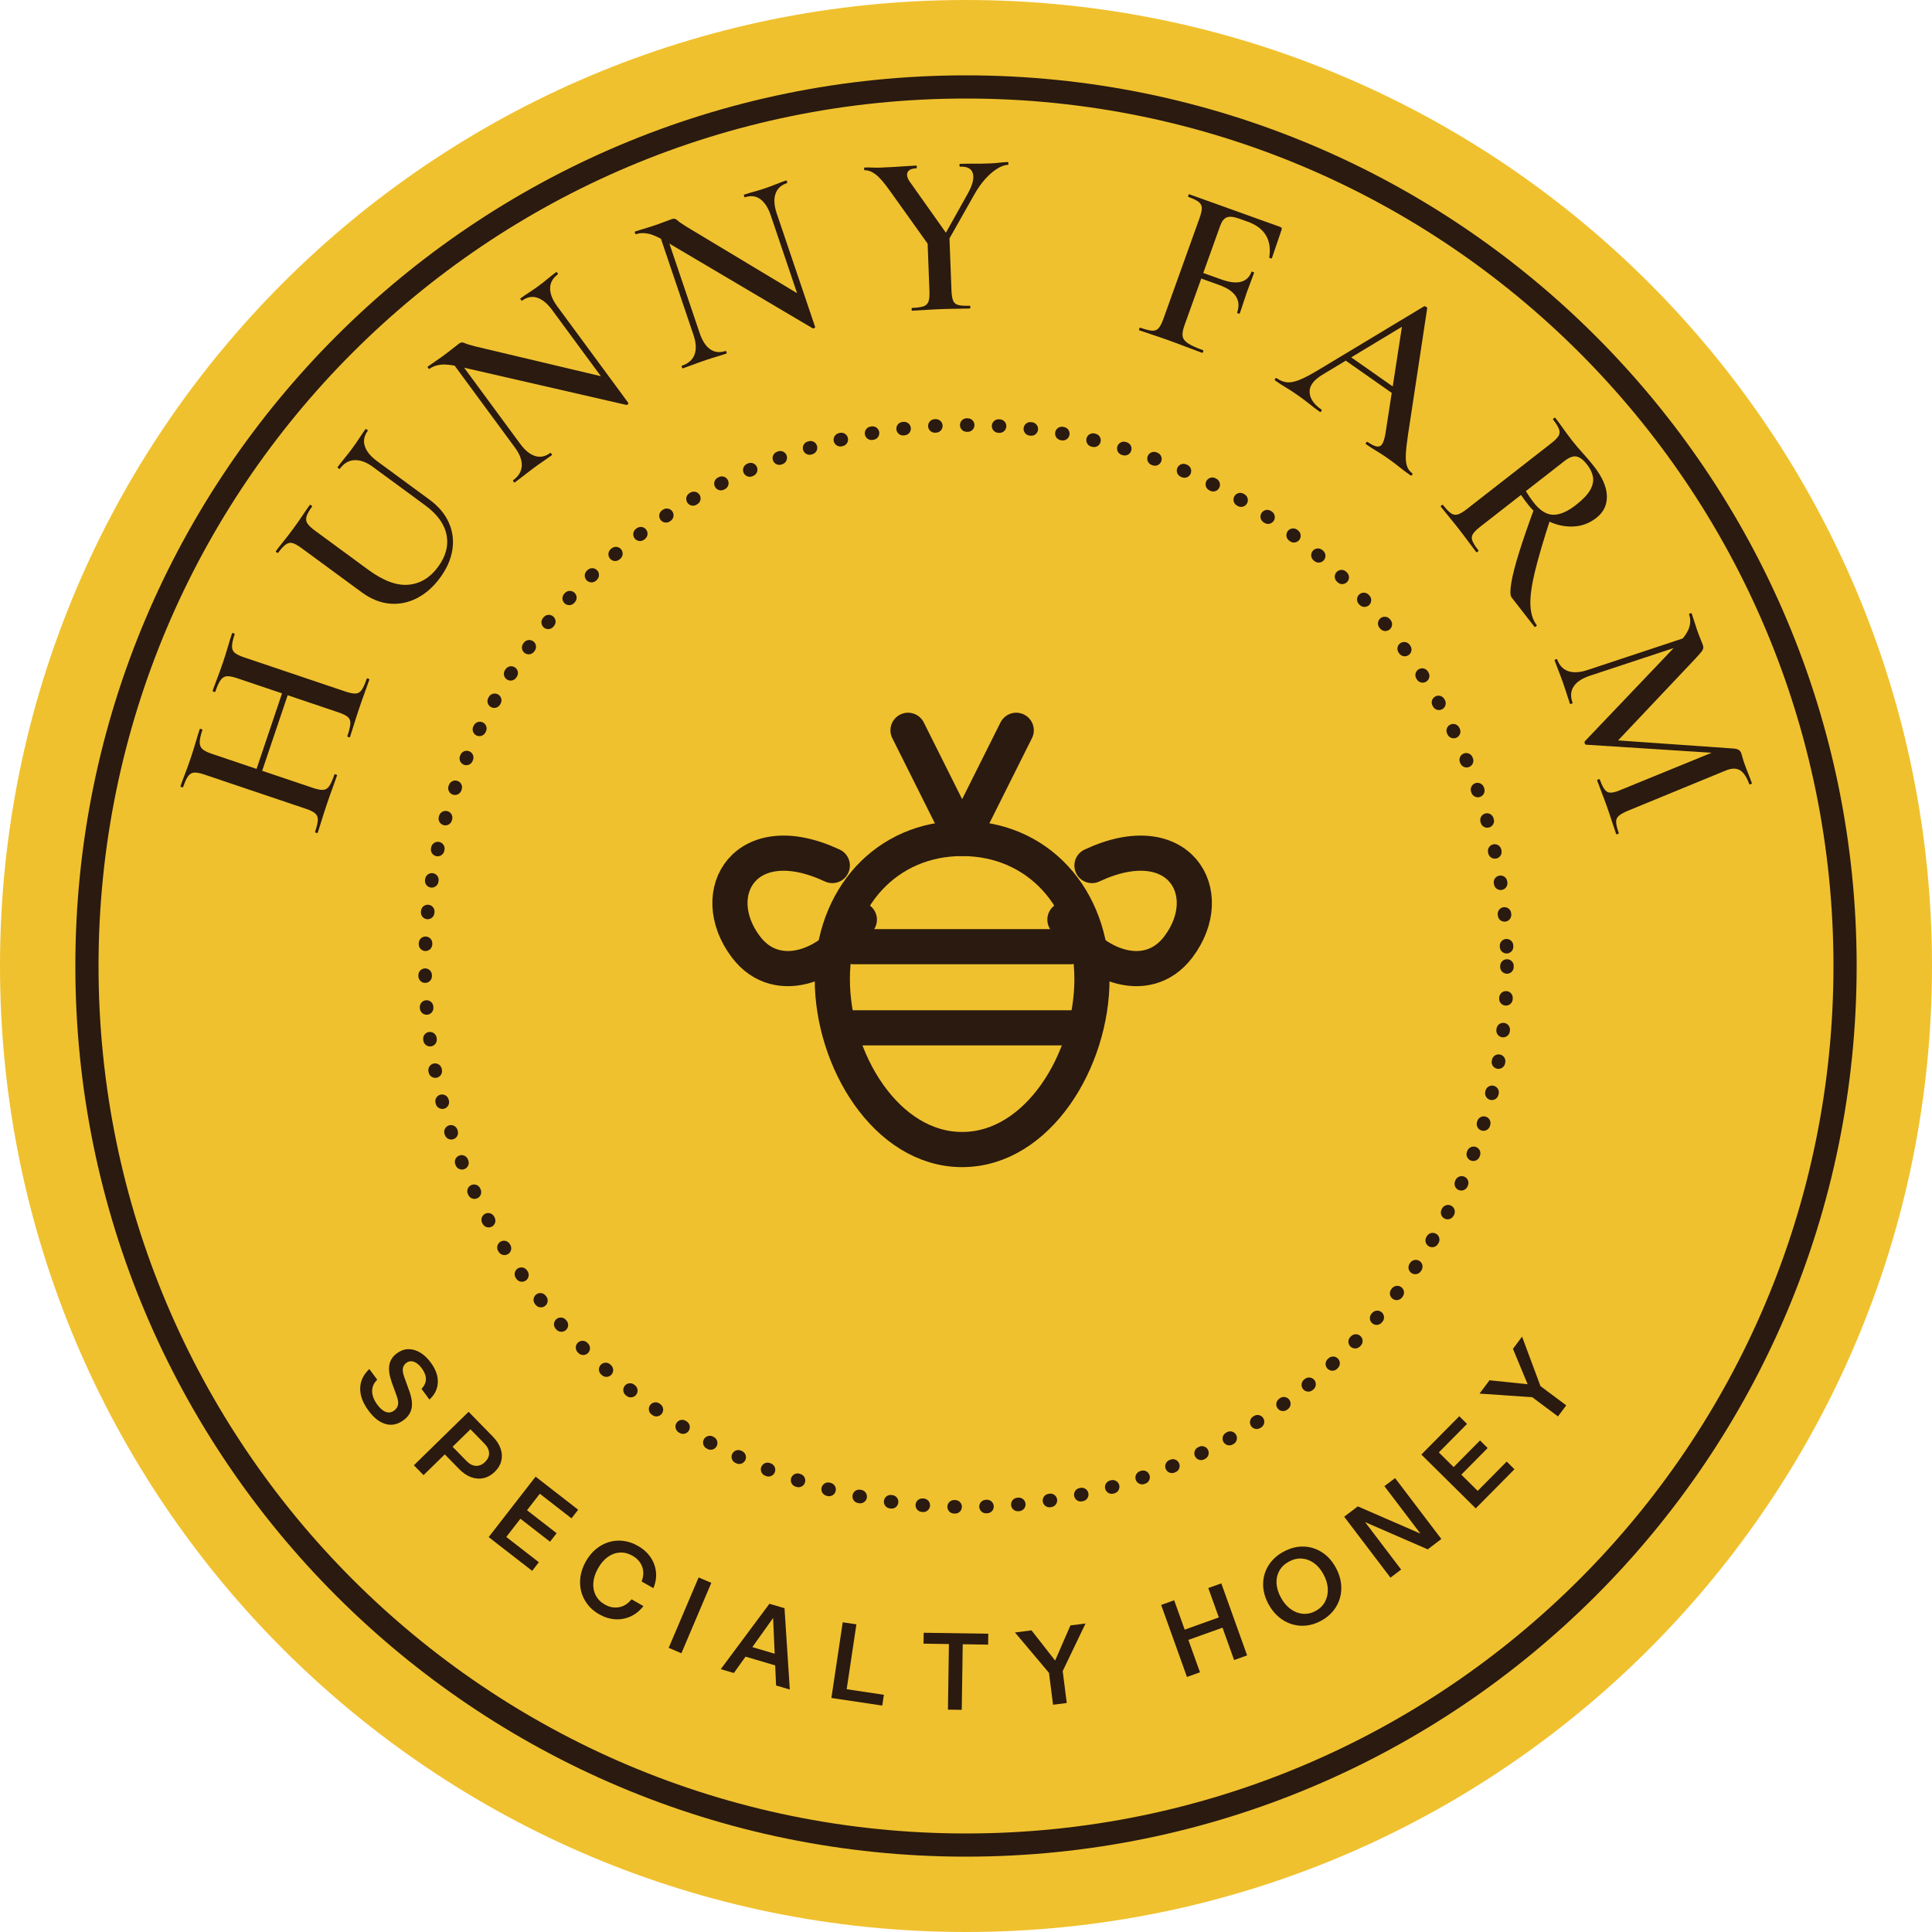
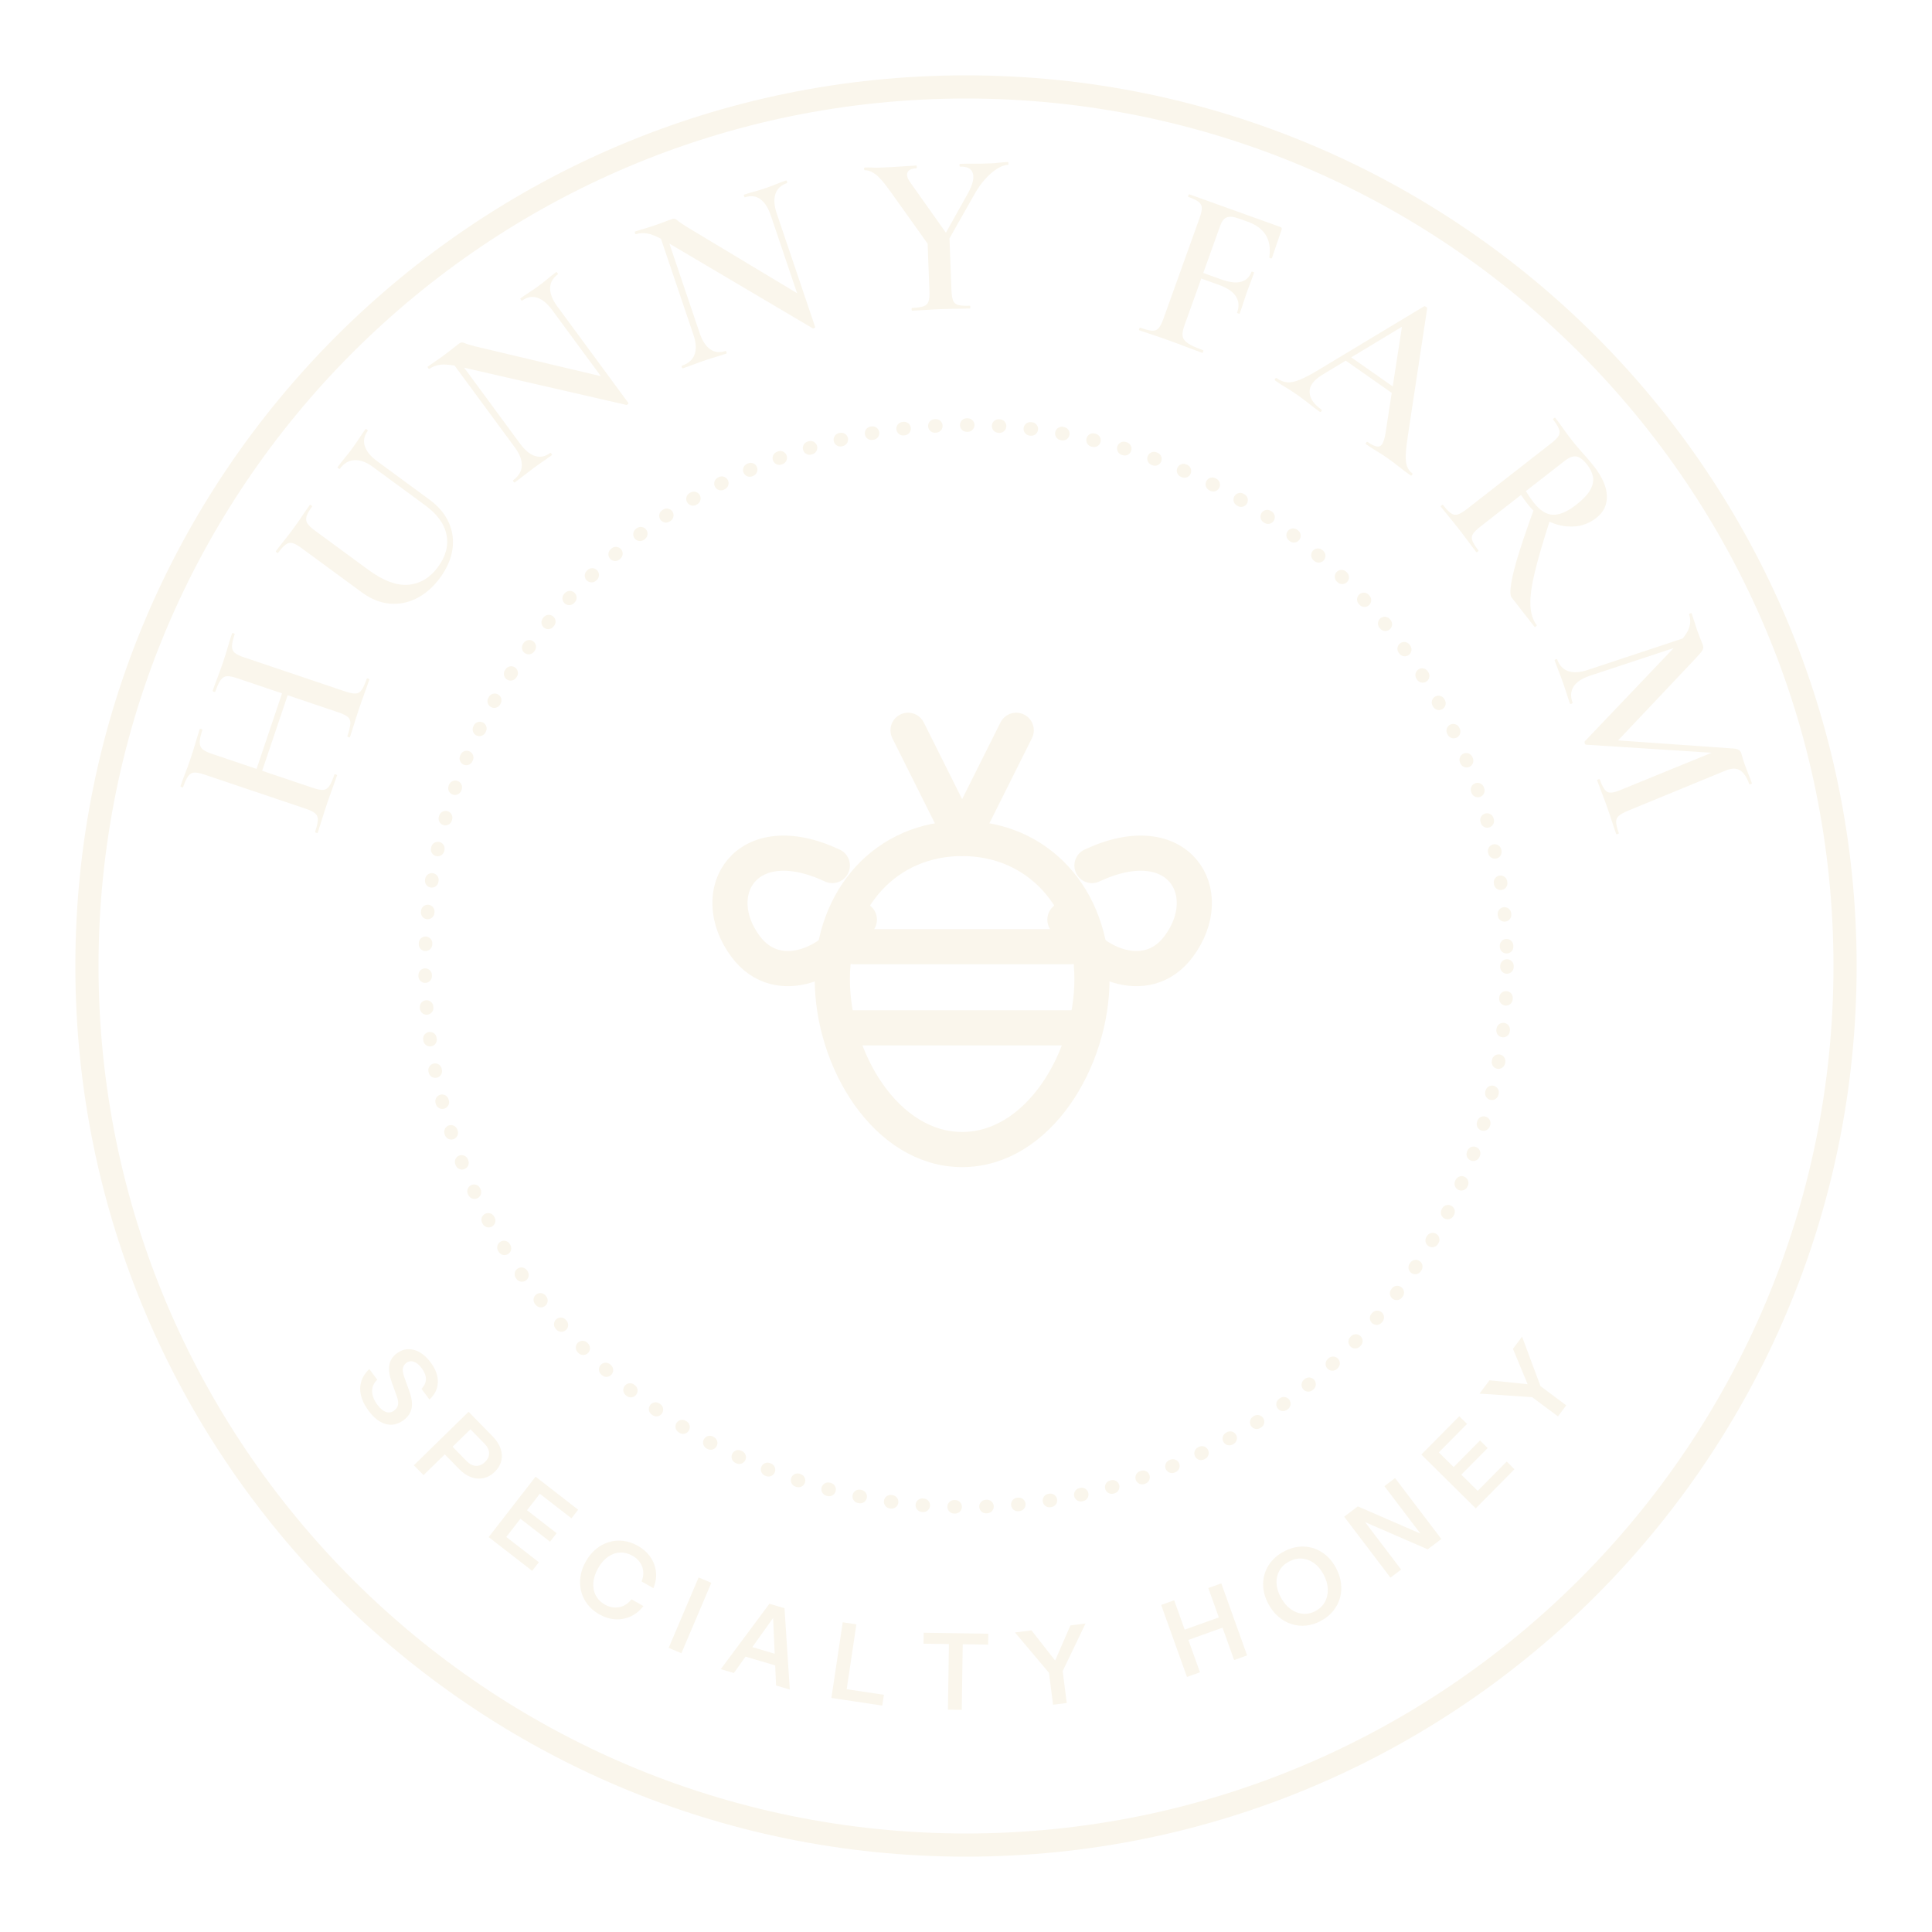
<svg xmlns="http://www.w3.org/2000/svg" viewBox="0 0 200 200" width="200" height="200">
-   <circle cx="100" cy="100" r="100" fill="#F0C12E" />
-   <circle cx="100" cy="100" r="91" fill="none" stroke="#2A1A10" stroke-width="2.4" />
-   <circle cx="100" cy="100" r="56" fill="none" stroke="#2A1A10" stroke-width="1.4" stroke-dasharray="0.1 3.2" stroke-linecap="round" />
-   <g fill="#2A1A10">
+   <circle cx="100" cy="100" r="91" fill="none" stroke="#FAF6EC" stroke-width="2.4" />
+   <circle cx="100" cy="100" r="56" fill="none" stroke="#FAF6EC" stroke-width="1.4" stroke-dasharray="0.1 3.2" stroke-linecap="round" />
+   <g fill="#FAF6EC">
    <path d="M24.556 70.21Q23.896 69.987 23.512 70.002Q23.127 70.017 22.852 70.382Q22.577 70.747 22.292 71.59Q22.269 71.659 22.133 71.613Q21.996 71.567 22.019 71.498Q22.213 70.924 22.495 70.2Q22.777 69.475 23.105 68.504Q23.373 67.711 23.599 66.926Q23.826 66.142 24.019 65.569Q24.042 65.501 24.178 65.547Q24.315 65.593 24.292 65.661Q24.028 66.442 24.018 66.885Q24.008 67.327 24.293 67.572Q24.578 67.817 25.237 68.039L35.767 71.59Q36.426 71.813 36.812 71.794Q37.198 71.776 37.447 71.413Q37.696 71.051 37.959 70.271Q37.982 70.202 38.119 70.248Q38.255 70.294 38.232 70.363Q38.039 70.935 37.756 71.7Q37.472 72.466 37.205 73.259Q36.877 74.23 36.652 74.974Q36.426 75.718 36.233 76.292Q36.21 76.36 36.073 76.314Q35.937 76.268 35.96 76.2Q36.244 75.356 36.269 74.907Q36.294 74.458 35.997 74.213Q35.699 73.968 35.04 73.746ZM26.751 80.946 26.171 80.75 29.527 70.797 30.108 70.993ZM31.673 83.728 21.144 80.177Q20.484 79.955 20.11 79.977Q19.735 79.999 19.478 80.347Q19.222 80.694 18.959 81.474Q18.938 81.536 18.802 81.49Q18.665 81.444 18.686 81.382Q18.881 80.803 19.161 80.085Q19.442 79.367 19.708 78.575Q20.038 77.598 20.258 76.833Q20.478 76.067 20.68 75.469Q20.695 75.424 20.832 75.47Q20.968 75.516 20.953 75.561Q20.676 76.383 20.674 76.84Q20.671 77.297 20.965 77.553Q21.259 77.808 21.918 78.031L32.402 81.566Q33.062 81.789 33.449 81.767Q33.836 81.746 34.091 81.366Q34.346 80.986 34.621 80.171Q34.636 80.125 34.772 80.171Q34.909 80.217 34.894 80.263Q34.683 80.887 34.41 81.62Q34.138 82.353 33.808 83.33Q33.54 84.127 33.311 84.881Q33.081 85.636 32.886 86.215Q32.871 86.26 32.734 86.214Q32.598 86.168 32.613 86.123Q32.883 85.324 32.902 84.892Q32.921 84.46 32.627 84.205Q32.333 83.95 31.673 83.728Z" />
    <path d="M38.593 48.328Q37.594 47.595 36.7 47.635Q35.806 47.675 35.181 48.527Q35.149 48.571 35.033 48.485Q34.917 48.4 34.949 48.356Q35.292 47.888 35.686 47.413Q36.08 46.938 36.509 46.354Q36.876 45.853 37.207 45.342Q37.538 44.831 37.838 44.422Q37.867 44.383 37.983 44.468Q38.099 44.553 38.071 44.592Q37.502 45.366 37.766 46.183Q38.03 47.001 39.029 47.734L44.449 51.715Q45.865 52.755 46.461 54.099Q47.057 55.444 46.829 56.916Q46.601 58.387 45.556 59.811Q44.515 61.229 43.158 61.924Q41.801 62.619 40.328 62.485Q38.856 62.351 37.435 61.307L31.208 56.734Q30.647 56.322 30.29 56.221Q29.932 56.12 29.592 56.36Q29.252 56.6 28.794 57.223Q28.756 57.276 28.64 57.191Q28.523 57.105 28.562 57.053Q28.924 56.56 29.396 55.979Q29.868 55.397 30.367 54.716Q30.891 54.003 31.307 53.376Q31.723 52.749 32.066 52.281Q32.109 52.223 32.225 52.308Q32.341 52.393 32.299 52.451Q31.841 53.074 31.729 53.471Q31.616 53.868 31.826 54.19Q32.036 54.512 32.597 54.924L38.108 58.971Q40.461 60.699 42.287 60.532Q44.113 60.365 45.344 58.688Q46.558 57.035 46.223 55.36Q45.888 53.686 44.032 52.323Z" />
    <path d="M53.309 46.336 46.461 37.033 47.027 36.676 53.846 45.941Q54.592 46.955 55.391 47.205Q56.189 47.455 56.959 46.888Q57.003 46.856 57.088 46.972Q57.174 47.088 57.13 47.12Q56.721 47.421 56.268 47.725Q55.816 48.028 55.29 48.414Q54.742 48.818 54.24 49.217Q53.738 49.616 53.295 49.942Q53.243 49.981 53.157 49.865Q53.072 49.749 53.125 49.71Q53.975 49.084 54.015 48.217Q54.055 47.35 53.309 46.336ZM65.044 41.71Q65.083 41.762 65 41.838Q64.918 41.914 64.865 41.923L47.592 37.959Q46.324 37.671 45.626 37.752Q44.929 37.833 44.451 38.185Q44.407 38.217 44.321 38.101Q44.236 37.985 44.28 37.953Q44.651 37.68 45.055 37.412Q45.459 37.145 45.786 36.904Q46.365 36.478 46.823 36.111Q47.282 35.744 47.538 35.555Q47.789 35.37 48.07 35.506Q48.352 35.642 49.223 35.865L62.89 39.107ZM57.686 31.712 65.044 41.71 64.09 41.51 57.162 32.097Q56.416 31.084 55.616 30.82Q54.816 30.556 54.046 31.123Q54.007 31.151 53.922 31.035Q53.836 30.92 53.875 30.891Q54.29 30.586 54.749 30.292Q55.209 29.999 55.734 29.612Q56.235 29.244 56.7 28.857Q57.165 28.469 57.575 28.168Q57.619 28.136 57.704 28.252Q57.789 28.368 57.745 28.4Q56.956 28.981 56.948 29.84Q56.94 30.698 57.686 31.712Z" />
    <path d="M71.797 34.697 68.096 23.754 68.744 23.586 72.429 34.483Q72.833 35.676 73.518 36.156Q74.203 36.637 75.108 36.331Q75.16 36.313 75.206 36.45Q75.252 36.586 75.2 36.604Q74.719 36.766 74.196 36.918Q73.672 37.07 73.055 37.279Q72.41 37.497 71.811 37.725Q71.211 37.953 70.69 38.129Q70.628 38.15 70.582 38.013Q70.536 37.877 70.598 37.856Q71.598 37.518 71.899 36.704Q72.2 35.89 71.797 34.697ZM84.383 33.85Q84.404 33.912 84.302 33.959Q84.201 34.006 84.148 33.999L68.893 24.98Q67.772 24.32 67.082 24.186Q66.393 24.052 65.831 24.242Q65.779 24.259 65.733 24.123Q65.687 23.986 65.739 23.969Q66.175 23.821 66.641 23.689Q67.107 23.557 67.492 23.427Q68.172 23.196 68.721 22.986Q69.269 22.775 69.571 22.673Q69.866 22.573 70.093 22.788Q70.32 23.002 71.082 23.479L83.121 30.717ZM80.406 22.091 84.383 33.85 83.535 33.37 79.791 22.299Q79.387 21.107 78.705 20.613Q78.022 20.119 77.117 20.425Q77.071 20.44 77.025 20.304Q76.979 20.168 77.024 20.152Q77.512 19.987 78.039 19.847Q78.566 19.707 79.184 19.498Q79.773 19.299 80.334 19.071Q80.894 18.843 81.376 18.68Q81.428 18.663 81.474 18.799Q81.52 18.936 81.468 18.953Q80.54 19.267 80.271 20.083Q80.003 20.899 80.406 22.091Z" />
    <path d="M97.244 25.3 100.213 19.988Q100.923 18.695 100.711 17.952Q100.499 17.208 99.392 17.251Q99.326 17.253 99.321 17.109Q99.315 16.965 99.381 16.963Q100.109 16.935 100.755 16.946Q101.402 16.958 102.469 16.917Q103.069 16.894 103.439 16.844Q103.81 16.794 104.337 16.773Q104.385 16.772 104.391 16.915Q104.396 17.059 104.348 17.061Q103.836 17.081 103.205 17.479Q102.574 17.877 101.97 18.555Q101.367 19.232 100.858 20.14L97.729 25.669ZM96.249 25.533 92.148 19.79Q91.23 18.488 90.639 18.048Q90.048 17.608 89.525 17.628Q89.453 17.631 89.448 17.487Q89.442 17.343 89.514 17.34Q89.887 17.326 90.295 17.347Q90.704 17.367 91.077 17.353Q91.742 17.327 92.452 17.288Q93.163 17.249 93.796 17.201Q94.43 17.152 94.855 17.136Q94.903 17.134 94.908 17.278Q94.914 17.422 94.866 17.424Q94.091 17.454 93.938 17.867Q93.786 18.281 94.228 18.879L98.121 24.374ZM96.006 24.658 98.277 24.355 98.495 30.062Q98.522 30.758 98.662 31.113Q98.803 31.468 99.193 31.573Q99.584 31.678 100.374 31.648Q100.446 31.645 100.451 31.789Q100.457 31.933 100.385 31.936Q99.781 31.959 99.041 31.963Q98.301 31.967 97.416 32.001Q96.573 32.033 95.802 32.087Q95.031 32.14 94.427 32.163Q94.373 32.166 94.367 32.022Q94.362 31.878 94.416 31.876Q95.206 31.845 95.6 31.71Q95.993 31.575 96.118 31.21Q96.243 30.845 96.216 30.15Z" />
    <path d="M117.943 34.193Q117.881 34.171 117.93 34.036Q117.979 33.9 118.04 33.922Q118.833 34.207 119.262 34.233Q119.691 34.26 119.943 33.967Q120.195 33.675 120.43 33.02L124.182 22.561Q124.417 21.906 124.412 21.535Q124.408 21.163 124.089 20.908Q123.769 20.654 123.026 20.387Q122.964 20.365 123.013 20.229Q123.061 20.094 123.123 20.116L132.527 23.49Q132.747 23.569 132.674 23.772L131.668 26.718Q131.65 26.769 131.528 26.744Q131.406 26.719 131.397 26.639Q131.598 25.256 131.035 24.339Q130.472 23.422 129.184 22.959L128.263 22.629Q127.437 22.333 127.002 22.501Q126.567 22.67 126.321 23.354L122.609 33.7Q122.366 34.378 122.424 34.794Q122.483 35.21 122.978 35.541Q123.474 35.872 124.547 36.257Q124.598 36.275 124.549 36.411Q124.501 36.546 124.449 36.528Q123.694 36.257 122.822 35.918Q121.95 35.58 120.809 35.171Q120.02 34.888 119.269 34.644Q118.518 34.4 117.943 34.193ZM128.069 32.344Q128.404 31.409 127.941 30.682Q127.478 29.955 126.17 29.486L123.332 28.468L123.538 27.891L126.418 28.924Q127.707 29.387 128.485 29.166Q129.263 28.944 129.551 28.141Q129.567 28.096 129.703 28.145Q129.838 28.193 129.822 28.238Q129.558 28.975 129.402 29.374Q129.246 29.772 129.089 30.211Q128.893 30.758 128.726 31.292Q128.56 31.827 128.34 32.441Q128.318 32.502 128.182 32.454Q128.047 32.405 128.069 32.344Z" />
    <path d="M138.935 37.071 139.546 36.759 145.049 40.616 144.839 41.209ZM146.176 48.974Q146.269 49.039 146.186 49.157Q146.103 49.274 146.011 49.209Q145.432 48.804 144.837 48.328Q144.242 47.852 143.669 47.451Q143.017 46.994 142.511 46.698Q142.006 46.402 141.418 45.99Q141.34 45.935 141.422 45.817Q141.505 45.699 141.583 45.755Q142.47 46.376 142.863 46.18Q143.256 45.984 143.445 44.737L145.177 33.513L146.901 32.757L136.881 38.801Q135.531 39.621 135.57 40.595Q135.61 41.568 136.775 42.384Q136.874 42.453 136.791 42.571Q136.708 42.689 136.61 42.62Q136.021 42.207 135.557 41.823Q135.093 41.44 134.346 40.916Q133.601 40.394 133.123 40.117Q132.644 39.84 131.998 39.387Q131.919 39.332 132.002 39.214Q132.084 39.096 132.163 39.151Q132.693 39.523 133.232 39.576Q133.771 39.628 134.546 39.314Q135.322 39 136.527 38.269L147.418 31.712Q147.485 31.671 147.628 31.761Q147.771 31.851 147.739 31.938L145.755 45.015Q145.563 46.282 145.53 47.065Q145.498 47.849 145.664 48.29Q145.829 48.73 146.176 48.974Z" />
    <path d="M156.48 61.847Q156.25 61.552 156.451 60.33Q156.652 59.108 157.277 57.123Q157.902 55.138 158.868 52.513L160.51 53.665Q159.425 56.996 158.899 59.155Q158.374 61.314 158.427 62.628Q158.48 63.943 159.082 64.716Q159.116 64.759 159.002 64.847Q158.889 64.936 158.855 64.893Q157.924 63.698 157.337 62.946Q156.751 62.194 156.48 61.847ZM165.004 48.269Q166.301 49.932 166.343 51.331Q166.385 52.729 165.255 53.611Q164.169 54.457 162.842 54.505Q161.515 54.552 160.282 53.946Q159.049 53.341 158.187 52.236Q158.001 51.997 157.802 51.732Q157.604 51.466 157.454 51.235L153.235 54.525Q152.686 54.953 152.48 55.275Q152.274 55.596 152.419 55.977Q152.564 56.358 153.05 56.981Q153.084 57.024 152.97 57.113Q152.856 57.201 152.823 57.158Q152.447 56.677 152.008 56.074Q151.569 55.472 151.02 54.769Q150.505 54.108 150.017 53.521Q149.528 52.934 149.152 52.452Q149.112 52.4 149.226 52.312Q149.339 52.223 149.38 52.275Q149.865 52.898 150.2 53.132Q150.534 53.365 150.905 53.256Q151.276 53.146 151.825 52.718L160.587 45.884Q161.136 45.456 161.331 45.14Q161.525 44.823 161.392 44.437Q161.258 44.051 160.772 43.428Q160.738 43.385 160.852 43.297Q160.966 43.208 160.999 43.251Q161.371 43.728 161.805 44.342Q162.238 44.957 162.753 45.618Q163.232 46.232 163.878 46.943Q164.524 47.654 165.004 48.269ZM163.146 52.272Q164.236 51.421 164.629 50.704Q165.021 49.986 164.898 49.347Q164.774 48.708 164.299 48.098Q163.724 47.362 163.204 47.259Q162.684 47.156 161.959 47.721L157.957 50.842Q158.131 51.132 158.351 51.452Q158.57 51.773 158.751 52.005Q159.732 53.262 160.77 53.288Q161.809 53.314 163.146 52.272Z" />
    <path d="M164.355 69.356 175.322 65.721 175.494 66.349 164.568 69.958Q163.374 70.356 162.908 71.059Q162.441 71.763 162.79 72.746Q162.812 72.808 162.676 72.856Q162.54 72.904 162.518 72.842Q162.342 72.345 162.179 71.813Q162.016 71.282 161.786 70.632Q161.546 69.958 161.324 69.403Q161.102 68.848 160.93 68.362Q160.908 68.301 161.044 68.253Q161.179 68.205 161.201 68.266Q161.532 69.2 162.346 69.477Q163.16 69.754 164.355 69.356ZM167.576 86.243Q167.594 86.294 167.459 86.342Q167.323 86.39 167.305 86.339Q167.101 85.763 166.866 85.031Q166.632 84.298 166.35 83.502Q166.066 82.703 165.8 82.024Q165.534 81.346 165.336 80.789Q165.315 80.727 165.45 80.679Q165.586 80.631 165.608 80.692Q165.991 81.774 166.396 81.981Q166.801 82.189 167.751 81.782L177.926 77.623L179.829 78.093L164.204 77.092Q164.105 77.101 164.052 76.951Q163.999 76.801 164.073 76.724L174.002 66.306Q175.317 64.914 174.852 63.604Q174.83 63.542 174.966 63.494Q175.101 63.446 175.123 63.507Q175.278 63.945 175.427 64.436Q175.576 64.927 175.693 65.258Q175.875 65.771 176.038 66.158Q176.2 66.544 176.277 66.762Q176.39 67.078 176.231 67.329Q176.072 67.58 175.47 68.219L167.311 76.852L165.226 76.486L179.444 77.487Q179.788 77.51 179.978 77.622Q180.169 77.735 180.25 77.965Q180.319 78.16 180.383 78.41Q180.446 78.661 180.562 78.988Q180.806 79.674 180.994 80.135Q181.183 80.595 181.351 81.068Q181.373 81.13 181.237 81.178Q181.101 81.226 181.079 81.164Q180.704 80.105 180.139 79.748Q179.574 79.39 178.67 79.754L168.514 83.932Q167.872 84.204 167.579 84.455Q167.286 84.706 167.302 85.11Q167.318 85.514 167.576 86.243Z" />
    <path d="M38.15 146.031Q37.265 144.834 37.287 143.711Q37.31 142.589 38.232 141.72L39.052 142.829Q38.519 143.336 38.525 144.016Q38.531 144.696 39.062 145.415Q39.503 146.011 39.952 146.165Q40.4 146.318 40.787 146.033Q41.138 145.773 41.204 145.419Q41.27 145.064 41.065 144.509L40.559 143.11Q40.175 142.035 40.304 141.306Q40.433 140.576 41.087 140.093Q41.641 139.683 42.256 139.666Q42.871 139.649 43.473 140.002Q44.076 140.354 44.586 141.044Q45.371 142.106 45.322 143.122Q45.273 144.139 44.454 144.881L43.634 143.772Q44.096 143.281 44.091 142.749Q44.085 142.217 43.658 141.639Q43.274 141.12 42.848 140.97Q42.423 140.82 42.066 141.083Q41.78 141.295 41.709 141.63Q41.637 141.966 41.854 142.567L42.369 143.997Q42.757 145.059 42.608 145.785Q42.458 146.511 41.78 147.013Q40.878 147.68 39.929 147.417Q38.98 147.154 38.15 146.031Z" />
    <path d="M42.845 151.684 48.509 146.148 50.995 148.691Q51.602 149.313 51.823 149.964Q52.044 150.614 51.893 151.231Q51.742 151.848 51.217 152.36Q50.693 152.873 50.064 153.014Q49.435 153.154 48.784 152.924Q48.133 152.693 47.531 152.077L45.824 150.331L46.632 149.541L48.29 151.238Q48.766 151.726 49.274 151.744Q49.782 151.763 50.212 151.343Q50.642 150.922 50.63 150.422Q50.618 149.921 50.138 149.431L48.701 147.96L43.844 152.706Z" />
    <path d="M50.588 159.12 55.444 152.863 56.574 153.74 51.717 159.997ZM51.126 159.538 51.819 158.646 55.781 161.722 55.089 162.614ZM53.282 156.76 53.966 155.88 57.621 158.717 56.938 159.598ZM55.29 154.174 55.983 153.282 59.852 156.285 59.16 157.177Z" />
    <path d="M62.017 167.106Q61.284 166.689 60.814 166.073Q60.344 165.458 60.159 164.722Q59.975 163.986 60.094 163.191Q60.213 162.396 60.654 161.622Q61.095 160.848 61.709 160.347Q62.323 159.846 63.047 159.632Q63.77 159.417 64.536 159.513Q65.302 159.61 66.041 160.031Q66.866 160.5 67.342 161.202Q67.819 161.903 67.905 162.733Q67.992 163.563 67.637 164.408L66.42 163.715Q66.74 162.872 66.472 162.168Q66.203 161.465 65.474 161.049Q64.839 160.688 64.185 160.719Q63.531 160.749 62.945 161.156Q62.359 161.563 61.92 162.334Q61.477 163.111 61.422 163.838Q61.367 164.564 61.673 165.153Q61.979 165.743 62.61 166.102Q63.32 166.507 64.064 166.382Q64.808 166.257 65.378 165.56L66.608 166.26Q66.043 166.985 65.282 167.333Q64.521 167.68 63.68 167.627Q62.839 167.574 62.017 167.106Z" />
    <path d="M69.222 170.585 72.32 163.296 73.636 163.855 70.538 171.144Z" />
    <path d="M74.614 172.79 79.65 166.02 80.832 166.369 75.968 173.19ZM80.339 174.482 79.97 166.114 81.212 166.481 81.76 174.901ZM76.938 170.231 81.102 171.461 80.777 172.558 76.614 171.328Z" />
    <path d="M86.066 175.772 87.239 167.939 88.654 168.151 87.481 175.984ZM86.741 175.873 86.908 174.756 91.499 175.444 91.332 176.561Z" />
    <path d="M98.13 176.981 98.232 170.191 95.603 170.151 95.62 169.022 102.307 169.122 102.291 170.252 99.662 170.212 99.56 177.002Z" />
    <path d="M109.012 176.474 108.591 173.171 105.069 168.992 106.779 168.774 109.696 172.499 108.925 172.597 110.809 168.262 112.373 168.063 110.01 172.991 110.43 176.294Z" />
    <path d="M122.875 173.598 120.203 166.143 121.549 165.66 124.222 173.115ZM127.756 171.848 125.083 164.393 126.429 163.91 129.102 171.365ZM121.935 168.953 126.781 167.216 127.162 168.279 122.316 170.016Z" />
    <path d="M136.759 167.784Q136.002 168.195 135.223 168.278Q134.444 168.36 133.715 168.132Q132.986 167.903 132.368 167.383Q131.751 166.863 131.319 166.067Q130.747 165.013 130.759 163.973Q130.77 162.932 131.315 162.057Q131.86 161.181 132.869 160.634Q133.897 160.076 134.925 160.099Q135.953 160.121 136.836 160.681Q137.719 161.24 138.293 162.298Q138.721 163.087 138.82 163.889Q138.919 164.69 138.712 165.424Q138.505 166.158 138.009 166.767Q137.513 167.375 136.759 167.784ZM136.194 166.765Q136.848 166.41 137.167 165.809Q137.486 165.209 137.453 164.472Q137.42 163.734 137.006 162.971Q136.597 162.216 136.01 161.8Q135.424 161.384 134.756 161.342Q134.089 161.299 133.425 161.659Q132.767 162.016 132.441 162.597Q132.114 163.179 132.145 163.89Q132.176 164.601 132.59 165.365Q133.01 166.139 133.604 166.569Q134.198 167 134.872 167.058Q135.546 167.116 136.194 166.765Z" />
    <path d="M143.94 163.318 139.15 157.011 140.56 155.94 147.8 159.088 147.536 159.408 143.314 153.848 144.418 153.01 149.208 159.317 147.798 160.388 140.558 157.24 140.822 156.92 145.044 162.48Z" />
    <path d="M152.767 156.146 147.138 150.575 148.144 149.558 153.773 155.13ZM153.247 155.662 152.444 154.867 155.973 151.302 156.775 152.097ZM150.748 153.188 149.955 152.404 153.211 149.115 154.003 149.899ZM148.42 150.884 147.618 150.09 151.064 146.608 151.867 147.403Z" />
    <path d="M161.282 146.627 158.613 144.636 153.16 144.267 154.191 142.886 158.896 143.374 158.431 143.997 156.621 139.63 157.564 138.367 159.469 143.49 162.137 145.481Z" />
  </g>
-   <g transform="translate(66 63) scale(2.8)" fill="none" stroke="#2A1A10" stroke-width="1.3" stroke-linecap="round" stroke-linejoin="round">
+   <g transform="translate(66 63) scale(2.8)" fill="none" stroke="#FAF6EC" stroke-width="1.3" stroke-linecap="round" stroke-linejoin="round">
    <path d="M12 8.5c2.8 0 4.8 2.2 4.8 5.2S14.8 20 12 20s-4.8-3.3-4.8-6.3S9.2 8.5 12 8.5z" />
    <path d="M8 12.5h8M7.6 15.5h8.8" />
    <path d="M10 4.5l2 4 2-4" />
    <path d="M7.2 9.5C4 8 2.5 10.5 4 12.5c1.2 1.6 3.4.6 4.2-1" />
    <path d="M16.8 9.5c3.2-1.5 4.7 1 3.2 3-1.2 1.6-3.4.6-4.2-1" />
  </g>
</svg>
